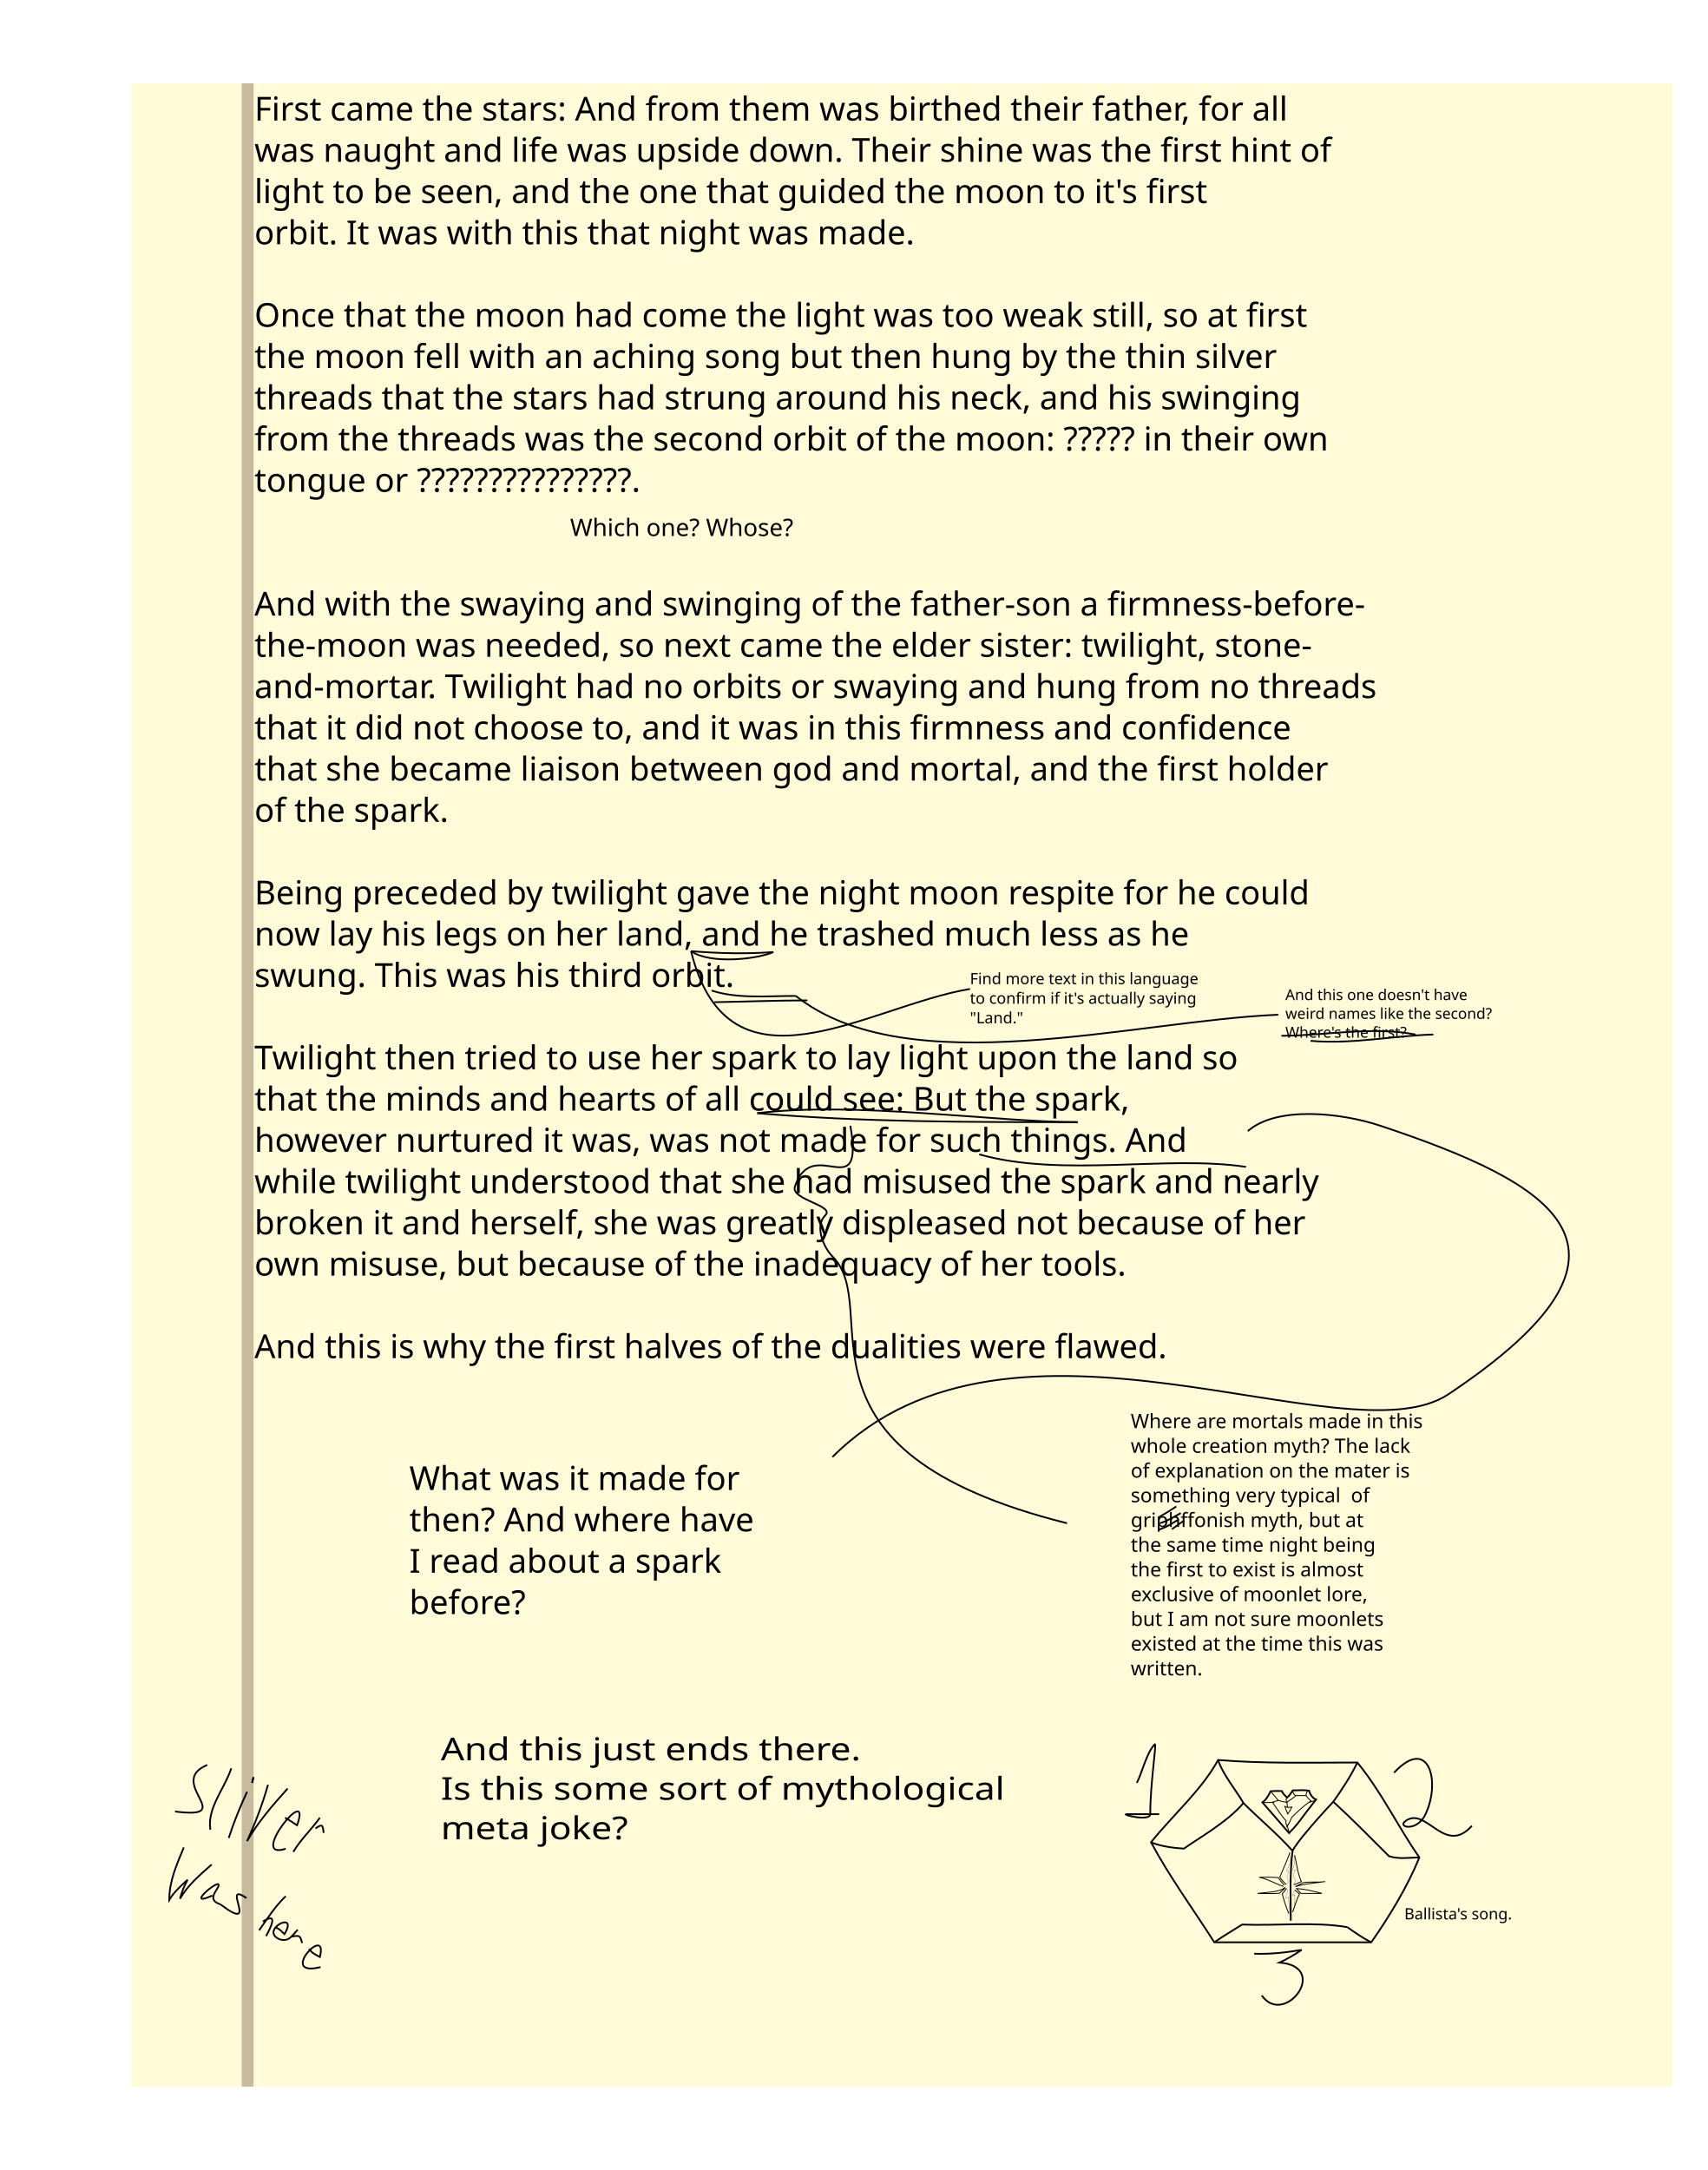
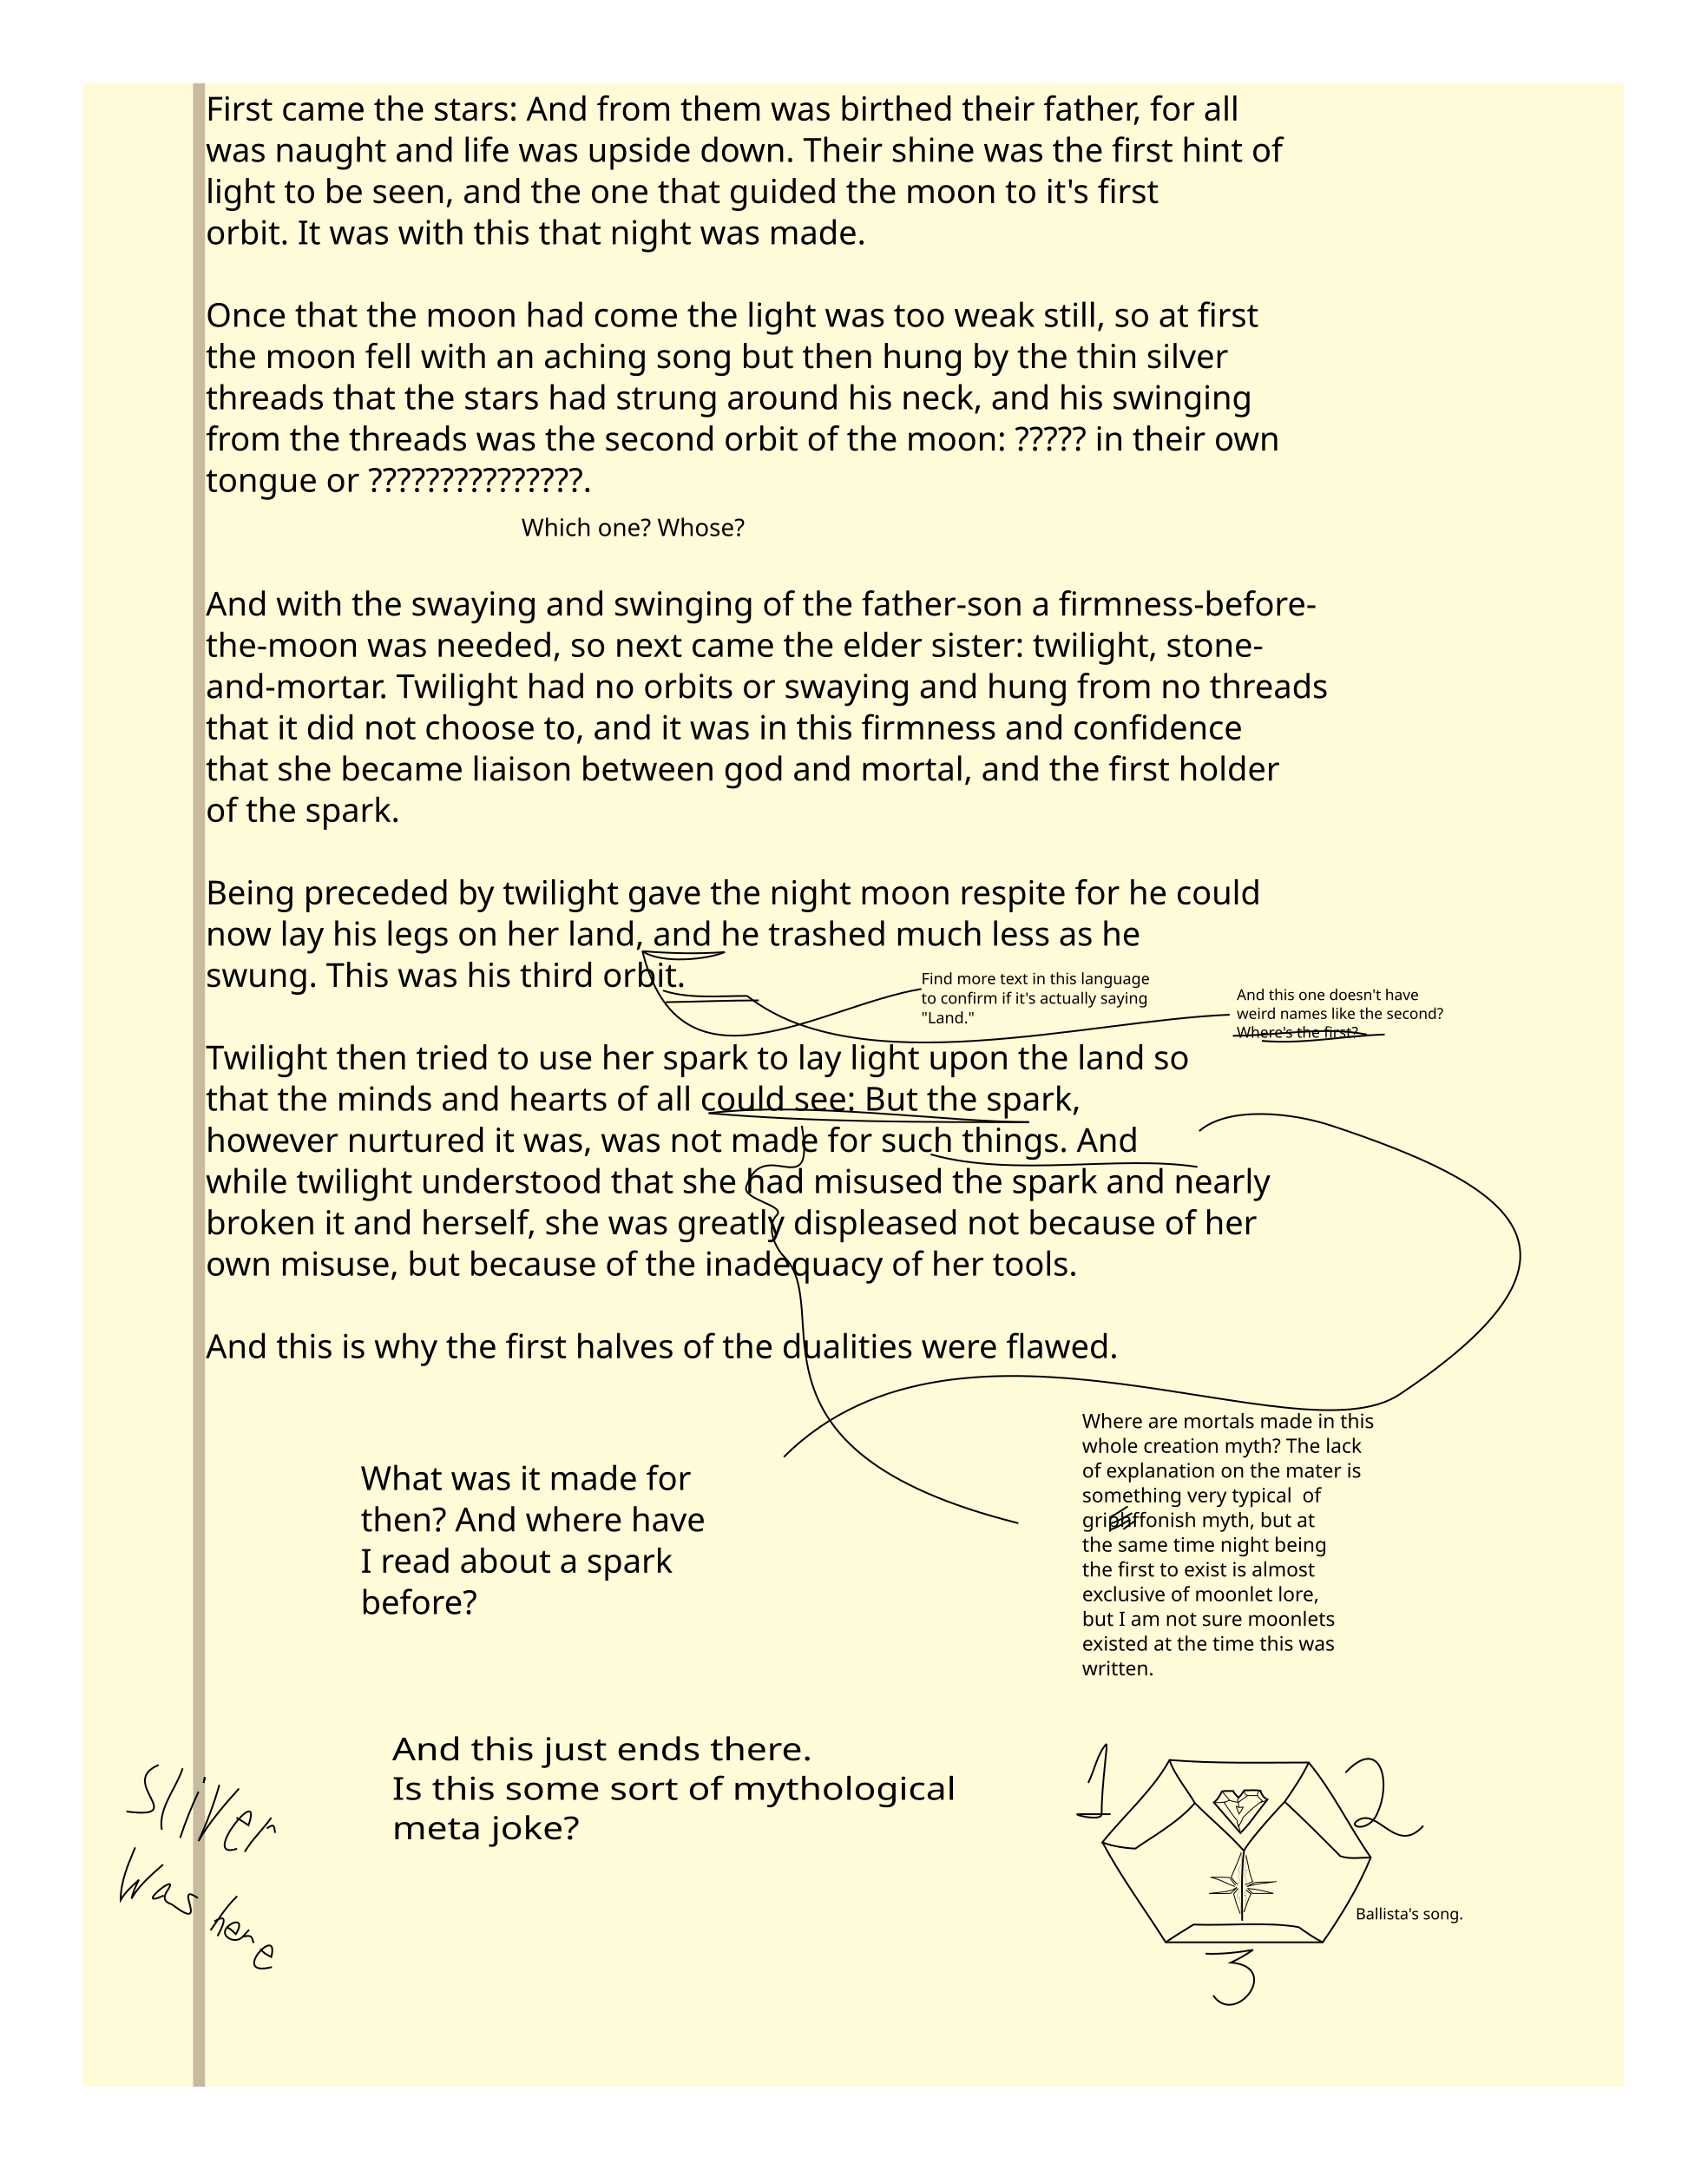
<svg xmlns="http://www.w3.org/2000/svg" xmlns:ns1="http://www.openswatchbook.org/uri/2009/osb" version="1.1" id="svg2" xml:space="preserve" width="61.485pc" viewBox="0 0 983.76 1250.139" height="78.134pc">
  <defs id="defs6">
    <linearGradient id="linearGradient4710" ns1:paint="gradient">
      <stop style="stop-color:#000000;stop-opacity:1;" offset="0" id="stop4706" />
      <stop style="stop-color:#000000;stop-opacity:0;" offset="1" id="stop4708" />
    </linearGradient>
  </defs>
-   <g id="g10" transform="matrix(1.333333,0,0,-1.333333,-472.9062,1287.513)" style="display:inline">
+   <g id="g10" transform="matrix(1.333333,0,0,-1.333333,-500.9062,1287.513)" style="display:inline">
    <path d="M 1077.5,64.031 H 411.68 V 929.633 H 1077.5 Z" style="fill:#fffbd9;fill-opacity:1;fill-rule:nonzero;stroke:none;stroke-width:1.007" id="path64" />
    <g id="g86" transform="matrix(1.027008,0,0,1,374.7882,701.9302)" />
    <g id="g90" transform="matrix(1.027008,0,0,1,374.7882,670.1162)" />
    <g id="g94" transform="matrix(1.027008,0,0,1,374.7882,638.3022)" />
    <g id="g98" transform="matrix(1.027008,0,0,1,374.7882,606.4883)" />
    <g id="g102" transform="matrix(1.027008,0,0,1,374.7882,574.6743)" />
    <g id="g106" transform="matrix(1.027008,0,0,1,374.7882,542.8604)" />
    <g id="g110" transform="matrix(1.027008,0,0,1,374.7882,511.0464)" />
    <g id="g114" transform="matrix(1.027008,0,0,1,374.7882,479.2324)" />
    <g id="g118" transform="matrix(1.027008,0,0,1,374.7882,447.418)" />
    <g id="g122" transform="matrix(1.027008,0,0,1,374.7882,415.6035)" />
    <g id="g126" transform="matrix(1.027008,0,0,1,374.7882,383.7891)" />
    <g id="g130" transform="matrix(1.027008,0,0,1,374.7882,351.9746)" />
    <g id="g134" transform="matrix(1.027008,0,0,1,374.7882,320.1602)" />
    <g id="g138" transform="matrix(1.027008,0,0,1,374.7882,288.3457)" />
    <g id="g142" transform="matrix(1.027008,0,0,1,374.7882,256.5312)" />
    <g id="g146" transform="matrix(1.027008,0,0,1,374.7882,224.7168)" />
    <g id="g150" transform="matrix(1.027008,0,0,1,374.7882,192.9023)" />
    <g id="g154" transform="matrix(1.027008,0,0,1,374.7882,161.0879)" />
    <g id="g158" transform="matrix(1.027008,0,0,1,374.7882,129.2734)" />
    <g id="g166" transform="matrix(1.027008,0,0,1,461.6927,929.6348)" style="stroke:#310b00;stroke-opacity:0.273">
      <path d="M 0,0 V -865.604" style="fill:none;stroke:#310b00;stroke-width:5;stroke-linecap:butt;stroke-linejoin:miter;stroke-miterlimit:10;stroke-dasharray:none;stroke-opacity:0.273" id="path168" />
    </g>
  </g>
-   <g id="layer2" style="display:none" transform="translate(3.09379,23.51311)">
+   <g id="layer2" style="display:none" transform="translate(-24.90621,23.51314)">
    <g id="g162" transform="matrix(1.333333,0,0,-1.333333,24.28226,1155.075)" style="fill:#1b7cff;fill-opacity:1;stroke:#5e5c00;stroke-opacity:0.273">
      <g id="g229" style="fill:#1b7cff;fill-opacity:1;stroke:#5e5c00;stroke-opacity:0.273">
        <g transform="translate(1.8801525e-6,763.541)" id="g66" style="fill:#1b7cff;fill-opacity:1;stroke:#5e5c00;stroke-opacity:0.273">
          <path id="path68" style="fill:#1b7cff;fill-opacity:1;stroke:#5e5c00;stroke-width:3;stroke-linecap:butt;stroke-linejoin:miter;stroke-miterlimit:10;stroke-dasharray:none;stroke-opacity:0.273" d="M 0,0 H 656.048" />
        </g>
        <g transform="translate(1.8801525e-6,731.727)" id="g70" style="fill:#1b7cff;fill-opacity:1;stroke:#5e5c00;stroke-opacity:0.273">
          <path id="path72" style="fill:#1b7cff;fill-opacity:1;stroke:#5e5c00;stroke-width:3;stroke-linecap:butt;stroke-linejoin:miter;stroke-miterlimit:10;stroke-dasharray:none;stroke-opacity:0.273" d="M 0,0 H 656.048" />
        </g>
        <g transform="translate(1.8801525e-6,699.9131)" id="g74" style="fill:#1b7cff;fill-opacity:1;stroke:#5e5c00;stroke-opacity:0.273">
          <path id="path76" style="fill:#1b7cff;fill-opacity:1;stroke:#5e5c00;stroke-width:3;stroke-linecap:butt;stroke-linejoin:miter;stroke-miterlimit:10;stroke-dasharray:none;stroke-opacity:0.273" d="M 0,0 H 656.048" />
        </g>
        <g transform="translate(1.8801525e-6,668.0991)" id="g78" style="fill:#1b7cff;fill-opacity:1;stroke:#5e5c00;stroke-opacity:0.273">
          <path id="path80" style="fill:#1b7cff;fill-opacity:1;stroke:#5e5c00;stroke-width:3;stroke-linecap:butt;stroke-linejoin:miter;stroke-miterlimit:10;stroke-dasharray:none;stroke-opacity:0.273" d="M 0,0 H 656.048" />
        </g>
        <g transform="translate(1.8801525e-6,636.2851)" id="g82" style="fill:#1b7cff;fill-opacity:1;stroke:#5e5c00;stroke-opacity:0.273">
          <path id="path84" style="fill:#1b7cff;fill-opacity:1;stroke:#5e5c00;stroke-width:3;stroke-linecap:butt;stroke-linejoin:miter;stroke-miterlimit:10;stroke-dasharray:none;stroke-opacity:0.273" d="M 0,0 H 656.048" />
        </g>
        <path id="path88" style="fill:#1b7cff;fill-opacity:1;stroke:#5e5c00;stroke-width:3;stroke-linecap:butt;stroke-linejoin:miter;stroke-miterlimit:10;stroke-dasharray:none;stroke-opacity:0.273" d="M 0,0 H 656.048" transform="translate(1.8801525e-6,604.4712)" />
        <path id="path92" style="fill:#1b7cff;fill-opacity:1;stroke:#5e5c00;stroke-width:3;stroke-linecap:butt;stroke-linejoin:miter;stroke-miterlimit:10;stroke-dasharray:none;stroke-opacity:0.273" d="M 0,0 H 656.048" transform="translate(1.8801525e-6,572.6572)" />
        <path id="path96" style="fill:#1b7cff;fill-opacity:1;stroke:#5e5c00;stroke-width:3;stroke-linecap:butt;stroke-linejoin:miter;stroke-miterlimit:10;stroke-dasharray:none;stroke-opacity:0.273" d="M 0,0 H 656.048" transform="translate(1.8801525e-6,540.8432)" />
        <path id="path100" style="fill:#1b7cff;fill-opacity:1;stroke:#5e5c00;stroke-width:3;stroke-linecap:butt;stroke-linejoin:miter;stroke-miterlimit:10;stroke-dasharray:none;stroke-opacity:0.273" d="M 0,0 H 656.048" transform="translate(1.8801525e-6,509.0293)" />
        <path id="path104" style="fill:#1b7cff;fill-opacity:1;stroke:#5e5c00;stroke-width:3;stroke-linecap:butt;stroke-linejoin:miter;stroke-miterlimit:10;stroke-dasharray:none;stroke-opacity:0.273" d="M 0,0 H 656.048" transform="translate(1.8801525e-6,477.2153)" />
        <path id="path108" style="fill:#1b7cff;fill-opacity:1;stroke:#5e5c00;stroke-width:3;stroke-linecap:butt;stroke-linejoin:miter;stroke-miterlimit:10;stroke-dasharray:none;stroke-opacity:0.273" d="M 0,0 H 656.048" transform="translate(1.8801525e-6,445.4014)" />
        <path id="path112" style="fill:#1b7cff;fill-opacity:1;stroke:#5e5c00;stroke-width:3;stroke-linecap:butt;stroke-linejoin:miter;stroke-miterlimit:10;stroke-dasharray:none;stroke-opacity:0.273" d="M 0,0 H 656.048" transform="translate(1.8801525e-6,413.5874)" />
        <path id="path116" style="fill:#1b7cff;fill-opacity:1;stroke:#5e5c00;stroke-width:3;stroke-linecap:butt;stroke-linejoin:miter;stroke-miterlimit:10;stroke-dasharray:none;stroke-opacity:0.273" d="M 0,0 H 656.048" transform="translate(1.8801525e-6,381.7734)" />
        <path id="path120" style="fill:#1b7cff;fill-opacity:1;stroke:#5e5c00;stroke-width:3;stroke-linecap:butt;stroke-linejoin:miter;stroke-miterlimit:10;stroke-dasharray:none;stroke-opacity:0.273" d="M 0,0 H 656.048" transform="translate(1.8801525e-6,349.959)" />
        <path id="path124" style="fill:#1b7cff;fill-opacity:1;stroke:#5e5c00;stroke-width:3;stroke-linecap:butt;stroke-linejoin:miter;stroke-miterlimit:10;stroke-dasharray:none;stroke-opacity:0.273" d="M 0,0 H 656.048" transform="translate(1.8801525e-6,318.1445)" />
        <path id="path128" style="fill:#1b7cff;fill-opacity:1;stroke:#5e5c00;stroke-width:3;stroke-linecap:butt;stroke-linejoin:miter;stroke-miterlimit:10;stroke-dasharray:none;stroke-opacity:0.273" d="M 0,0 H 656.048" transform="translate(1.8801525e-6,286.3301)" />
        <path id="path132" style="fill:#1b7cff;fill-opacity:1;stroke:#5e5c00;stroke-width:3;stroke-linecap:butt;stroke-linejoin:miter;stroke-miterlimit:10;stroke-dasharray:none;stroke-opacity:0.273" d="M 0,0 H 656.048" transform="translate(1.8801525e-6,254.5156)" />
        <path id="path136" style="fill:#1b7cff;fill-opacity:1;stroke:#5e5c00;stroke-width:3;stroke-linecap:butt;stroke-linejoin:miter;stroke-miterlimit:10;stroke-dasharray:none;stroke-opacity:0.273" d="M 0,0 H 656.048" transform="translate(1.8801525e-6,222.7012)" />
        <path id="path140" style="fill:#1b7cff;fill-opacity:1;stroke:#5e5c00;stroke-width:3;stroke-linecap:butt;stroke-linejoin:miter;stroke-miterlimit:10;stroke-dasharray:none;stroke-opacity:0.273" d="M 0,0 H 656.048" transform="translate(1.8801525e-6,190.8867)" />
        <path id="path144" style="fill:#1b7cff;fill-opacity:1;stroke:#5e5c00;stroke-width:3;stroke-linecap:butt;stroke-linejoin:miter;stroke-miterlimit:10;stroke-dasharray:none;stroke-opacity:0.273" d="M 0,0 H 656.048" transform="translate(1.8801525e-6,159.0722)" />
        <path id="path148" style="fill:#1b7cff;fill-opacity:1;stroke:#5e5c00;stroke-width:3;stroke-linecap:butt;stroke-linejoin:miter;stroke-miterlimit:10;stroke-dasharray:none;stroke-opacity:0.273" d="M 0,0 H 656.048" transform="translate(1.8801525e-6,127.2578)" />
        <path id="path152" style="fill:#1b7cff;fill-opacity:1;stroke:#5e5c00;stroke-width:3;stroke-linecap:butt;stroke-linejoin:miter;stroke-miterlimit:10;stroke-dasharray:none;stroke-opacity:0.273" d="M 0,0 H 656.048" transform="translate(1.8801525e-6,95.44333)" />
        <path id="path156" style="fill:#1b7cff;fill-opacity:1;stroke:#5e5c00;stroke-width:3;stroke-linecap:butt;stroke-linejoin:miter;stroke-miterlimit:10;stroke-dasharray:none;stroke-opacity:0.273" d="M 0,0 H 656.048" transform="translate(1.8801525e-6,63.62893)" />
        <path id="path160" style="fill:#1b7cff;fill-opacity:1;stroke:#5e5c00;stroke-width:3;stroke-linecap:butt;stroke-linejoin:miter;stroke-miterlimit:10;stroke-dasharray:none;stroke-opacity:0.273" d="M 0,0 H 656.048" transform="translate(1.8801525e-6,31.81438)" />
        <path id="path164" style="fill:#1b7cff;fill-opacity:1;stroke:#5e5c00;stroke-width:3;stroke-linecap:butt;stroke-linejoin:miter;stroke-miterlimit:10;stroke-dasharray:none;stroke-opacity:0.273" d="M 0,0 H 656.048" />
      </g>
    </g>
  </g>
-   <g id="layer1" style="display:inline" transform="translate(3.09379,23.51311)">
+   <g id="layer1" style="display:inline" transform="translate(-24.90621,23.51314)">
    <text xml:space="preserve" style="font-style:normal;font-variant:normal;font-weight:normal;font-stretch:normal;font-size:19.013px;line-height:1.25;font-family:'attack of the cucumbers';-inkscape-font-specification:'attack of the cucumbers';letter-spacing:0px;word-spacing:0px;fill:#000000;fill-opacity:1;stroke:none;stroke-width:0.475" x="143.508" y="45.917" id="text4619">
      <tspan x="143.508" y="45.917" id="tspan4645" style="stroke-width:0.475">First came the stars: And from them was birthed their father, for all</tspan>
      <tspan x="143.508" y="69.683" id="tspan4751" style="stroke-width:0.475">was naught and life was upside down. Their shine was the first hint of</tspan>
      <tspan x="143.508" y="93.449" id="tspan4753" style="stroke-width:0.475">light to be seen, and the one that guided the moon to it's first</tspan>
      <tspan x="143.508" y="117.215" id="tspan4755" style="stroke-width:0.475">orbit. It was with this that night was made.</tspan>
      <tspan x="143.508" y="140.981" id="tspan4757" style="stroke-width:0.475" />
      <tspan x="143.508" y="164.747" id="tspan4759" style="stroke-width:0.475">Once that the moon had come the light was too weak still, so at first</tspan>
      <tspan x="143.508" y="188.513" id="tspan4761" style="stroke-width:0.475">the moon fell with an aching song but then hung by the thin silver</tspan>
      <tspan x="143.508" y="212.279" id="tspan4763" style="stroke-width:0.475">threads that the stars had strung around his neck, and his swinging</tspan>
      <tspan x="143.508" y="236.045" id="tspan4765" style="stroke-width:0.475">from the threads was the second orbit of the moon: ????? in their own</tspan>
      <tspan x="143.508" y="259.811" id="tspan4767" style="stroke-width:0.475">tongue or ???????????????.</tspan>
      <tspan x="143.508" y="283.577" id="tspan4769" style="stroke-width:0.475" />
      <tspan x="143.508" y="307.342" id="tspan4771" style="stroke-width:0.475" />
      <tspan x="143.508" y="331.108" id="tspan4773" style="stroke-width:0.475">And with the swaying and swinging of the father-son a firmness-before-</tspan>
      <tspan x="143.508" y="354.874" id="tspan4775" style="stroke-width:0.475">the-moon was needed, so next came the elder sister: twilight, stone-</tspan>
      <tspan x="143.508" y="378.64" id="tspan4777" style="stroke-width:0.475">and-mortar. Twilight had no orbits or swaying and hung from no threads</tspan>
      <tspan x="143.508" y="402.406" id="tspan4779" style="stroke-width:0.475">that it did not choose to, and it was in this firmness and confidence</tspan>
      <tspan x="143.508" y="426.172" id="tspan4781" style="stroke-width:0.475">that she became liaison between god and mortal, and the first holder</tspan>
      <tspan x="143.508" y="449.938" id="tspan4783" style="stroke-width:0.475">of the spark.</tspan>
      <tspan x="143.508" y="473.704" id="tspan4785" style="stroke-width:0.475" />
      <tspan x="143.508" y="497.47" id="tspan4787" style="stroke-width:0.475">Being preceded by twilight gave the night moon respite for he could</tspan>
      <tspan x="143.508" y="521.236" id="tspan4789" style="stroke-width:0.475">now lay his legs on her land, and he trashed much less as he</tspan>
      <tspan x="143.508" y="545.002" id="tspan4791" style="stroke-width:0.475">swung. This was his third orbit.</tspan>
      <tspan x="143.508" y="568.768" id="tspan4793" style="stroke-width:0.475" />
      <tspan x="143.508" y="592.534" id="tspan4795" style="stroke-width:0.475">Twilight then tried to use her spark to lay light upon the land so</tspan>
      <tspan x="143.508" y="616.3" id="tspan4797" style="stroke-width:0.475">that the minds and hearts of all could see: But the spark,</tspan>
      <tspan x="143.508" y="640.066" id="tspan4799" style="stroke-width:0.475">however nurtured it was, was not made for such things. And</tspan>
      <tspan x="143.508" y="663.832" id="tspan4801" style="stroke-width:0.475">while twilight understood that she had misused the spark and nearly</tspan>
      <tspan x="143.508" y="687.598" id="tspan4803" style="stroke-width:0.475">broken it and herself, she was greatly displeased not because of her</tspan>
      <tspan x="143.508" y="711.363" id="tspan4805" style="stroke-width:0.475">own misuse, but because of the inadequacy of her tools.</tspan>
      <tspan x="143.508" y="735.129" id="tspan4807" style="stroke-width:0.475" />
      <tspan x="143.508" y="758.895" id="tspan4809" style="stroke-width:0.475">And this is why the first halves of the dualities were flawed.</tspan>
    </text>
    <text xml:space="preserve" style="font-style:normal;font-variant:normal;font-weight:normal;font-stretch:normal;font-size:13.868px;line-height:1.25;font-family:'attack of the cucumbers';-inkscape-font-specification:'attack of the cucumbers';letter-spacing:0px;word-spacing:0px;fill:#000000;fill-opacity:1;stroke:none;stroke-width:0.347" x="325.381" y="285.303" id="text4820">
      <tspan id="tspan4818" x="325.381" y="285.303" style="stroke-width:0.347">Which one? Whose? </tspan>
    </text>
    <text xml:space="preserve" style="font-style:normal;font-variant:normal;font-weight:normal;font-stretch:normal;font-size:9.014px;line-height:1.25;font-family:'attack of the cucumbers';-inkscape-font-specification:'attack of the cucumbers';letter-spacing:0px;word-spacing:0px;fill:#000000;fill-opacity:1;stroke:none;stroke-width:0.225" x="555.757" y="543.47" id="text4845">
      <tspan id="tspan4843" x="555.757" y="543.47" style="stroke-width:0.225">Find more text in this language</tspan>
      <tspan x="555.757" y="554.738" id="tspan4847" style="stroke-width:0.225">to confirm if it's actually saying</tspan>
      <tspan x="555.757" y="566.006" id="tspan4849" style="stroke-width:0.225">"Land." </tspan>
    </text>
    <text xml:space="preserve" style="font-style:normal;font-variant:normal;font-weight:normal;font-stretch:normal;font-size:11.395px;line-height:1.25;font-family:'attack of the cucumbers';-inkscape-font-specification:'attack of the cucumbers';letter-spacing:0px;word-spacing:0px;fill:#000000;fill-opacity:1;stroke:none;stroke-width:0.285" x="648.417" y="799.222" id="text4865">
      <tspan id="tspan4863" x="648.417" y="799.222" style="stroke-width:0.285">Where are mortals made in this</tspan>
      <tspan x="648.417" y="813.466" id="tspan4867" style="stroke-width:0.285">whole creation myth? The lack</tspan>
      <tspan x="648.417" y="827.709" id="tspan4869" style="stroke-width:0.285">of explanation on the mater is</tspan>
      <tspan x="648.417" y="841.952" id="tspan4871" style="stroke-width:0.285">something very typical  of</tspan>
      <tspan x="648.417" y="856.195" style="stroke-width:0.285" id="tspan4810">griphffonish myth, but at</tspan>
      <tspan x="648.417" y="870.439" id="tspan4875" style="stroke-width:0.285">the same time night being</tspan>
      <tspan x="648.417" y="884.682" id="tspan4877" style="stroke-width:0.285">the first to exist is almost</tspan>
      <tspan x="648.417" y="898.925" id="tspan4879" style="stroke-width:0.285">exclusive of moonlet lore,</tspan>
      <tspan x="648.417" y="913.168" id="tspan4881" style="stroke-width:0.285">but I am not sure moonlets</tspan>
      <tspan x="648.417" y="927.412" id="tspan4883" style="stroke-width:0.285">existed at the time this was</tspan>
      <tspan x="648.417" y="941.655" id="tspan4885" style="stroke-width:0.285">written.</tspan>
    </text>
    <text xml:space="preserve" style="font-style:normal;font-variant:normal;font-weight:normal;font-stretch:normal;font-size:19.055px;line-height:1.25;font-family:'attack of the cucumbers';-inkscape-font-specification:'attack of the cucumbers';letter-spacing:0px;word-spacing:0px;fill:#000000;fill-opacity:1;stroke:none;stroke-width:0.476" x="232.742" y="834.889" id="text4889">
      <tspan id="tspan4887" x="232.742" y="834.889" style="stroke-width:0.476">What was it made for</tspan>
      <tspan x="232.742" y="858.707" id="tspan4891" style="stroke-width:0.476">then? And where have</tspan>
      <tspan x="232.742" y="882.526" id="tspan4893" style="stroke-width:0.476">I read about a spark</tspan>
      <tspan x="232.742" y="906.344" id="tspan4895" style="stroke-width:0.476">before?</tspan>
    </text>
    <text xml:space="preserve" style="font-style:normal;font-variant:normal;font-weight:normal;font-stretch:normal;font-size:9.001px;line-height:1.25;font-family:'attack of the cucumbers';-inkscape-font-specification:'attack of the cucumbers';letter-spacing:0px;word-spacing:0px;fill:#000000;fill-opacity:1;stroke:none;stroke-width:0.225" x="806.029" y="1082.243" id="text4760">
      <tspan id="tspan4758" x="806.029" y="1082.243" style="stroke-width:0.225">Ballista's song.</tspan>
    </text>
    <text xml:space="preserve" style="font-style:normal;font-variant:normal;font-weight:normal;font-stretch:normal;font-size:19.66px;line-height:1.25;font-family:'attack of the cucumbers';-inkscape-font-specification:'attack of the cucumbers';letter-spacing:0px;word-spacing:0px;display:inline;fill:#000000;fill-opacity:1;stroke:none;stroke-width:0.492" x="232.094" y="1070.821" id="text4913" transform="scale(1.080975,0.9250904)">
      <tspan id="tspan4911" x="232.094" y="1070.821" style="stroke-width:0.492">And this just ends there. </tspan>
      <tspan x="232.094" y="1095.396" id="tspan4915" style="stroke-width:0.492">Is this some sort of mythological</tspan>
      <tspan x="232.094" y="1119.971" id="tspan4917" style="stroke-width:0.492">meta joke?</tspan>
    </text>
    <path style="display:inline;fill:none;stroke:#000000;stroke-width:1px;stroke-linecap:butt;stroke-linejoin:miter;stroke-opacity:1" d="m 664.809,1021.636 c -6.189,0 -12.378,0 -18.567,0 -4.47,0 13.41,4.47 13.41,0 0,-18.282 3.931,-41.582 2.579,-40.229 -4.7,4.7 -7.42,16.87 -10.315,22.177" id="path4735" />
    <path style="display:inline;fill:none;stroke:#000000;stroke-width:1px;stroke-linecap:butt;stroke-linejoin:miter;stroke-opacity:1" d="m 800.139,997.708 c 20.468,-21.797 27.044,6.086 17.87,24.434 -5.274,10.548 -18.021,6.64 -9.847,2.553 11.332,-5.666 21.648,20.521 36.834,3.647" id="path4739" />
    <path style="display:inline;fill:none;stroke:#000000;stroke-width:1px;stroke-linecap:butt;stroke-linejoin:miter;stroke-opacity:1" d="m 719.542,1102.011 c 9.431,0.404 18.849,-0.771 27.352,-2.188 -4.036,2.766 -8.422,5.32 -12.764,7.294 29.625,2.442 2.742,37.469 -10.211,18.964" id="path4741" />
    <g id="g4896" transform="translate(62.69325,-1.031511)">
      <path id="path4769" d="m 35.071,1021.121 c 37.044,4.853 -5.683,-16.715 18.567,-26.819" style="fill:none;stroke:#000000;stroke-width:1px;stroke-linecap:butt;stroke-linejoin:miter;stroke-opacity:1" />
      <path id="path4771" d="M 67.468,996.25 C 63.789,1007.762 53.355,1019.153 55.434,1031.625" style="fill:none;stroke:#000000;stroke-width:1px;stroke-linecap:butt;stroke-linejoin:miter;stroke-opacity:1" />
      <path id="path4773" d="m 66.01,1036.366 c 2.946,-9.214 6.588,-17.981 10.576,-26.623" style="fill:none;stroke:#000000;stroke-width:1px;stroke-linecap:butt;stroke-linejoin:miter;stroke-opacity:1" />
      <path id="path4775" d="m 80.233,1001.355 -0.729,3.282" style="fill:none;stroke:#000000;stroke-width:1px;stroke-linecap:butt;stroke-linejoin:miter;stroke-opacity:1" />
      <path id="path4777" d="m 79.503,1004.638 0.729,-3.282" style="fill:none;stroke:#000000;stroke-width:1px;stroke-linecap:butt;stroke-linejoin:miter;stroke-opacity:1" />
      <path id="path4781" d="m 88.621,1005.732 c -3.061,10.944 -7.38,22.218 -12.035,32.458 6.107,-10.75 14.821,-20.803 23.34,-30.27" style="fill:none;stroke:#000000;stroke-width:1px;stroke-linecap:butt;stroke-linejoin:miter;stroke-opacity:1" />
      <path id="path4783" d="m 98.467,1024.696 c 2.46,1.458 4.744,2.847 6.929,4.376 9.094,-26.218 -29.064,20.993 -6.564,13.494" style="fill:none;stroke:#000000;stroke-width:1px;stroke-linecap:butt;stroke-linejoin:miter;stroke-opacity:1" />
      <path id="path4785" d="m 103.209,1044.389 c 4.208,-7.188 10.808,-13.252 15.317,-19.694" style="fill:none;stroke:#000000;stroke-width:1px;stroke-linecap:butt;stroke-linejoin:miter;stroke-opacity:1" />
      <path id="path4787" d="m 115.973,1030.896 c 4.577,-3.332 4.132,-1.1 4.741,2.553" style="fill:none;stroke:#000000;stroke-width:1px;stroke-linecap:butt;stroke-linejoin:miter;stroke-opacity:1" />
      <path id="path4789" d="m 40.116,1041.836 c -4.052,9.726 -8.388,19.385 -8.388,30.27 2.662,-4.52 6.565,-8.024 10.576,-11.67 -1.984,3.675 -3.427,7.144 -4.376,10.941 4.521,-7.88 11.456,-13.668 18.235,-19.694" style="fill:none;stroke:#000000;stroke-width:1px;stroke-linecap:butt;stroke-linejoin:miter;stroke-opacity:1" />
      <path id="path4791" d="m 61.269,1074.659 c -4.853,-1.609 -5.165,-4.105 -2.553,-8.023 8.273,-12.409 -20.81,11.382 -2.188,2.918" style="fill:none;stroke:#000000;stroke-width:1px;stroke-linecap:butt;stroke-linejoin:miter;stroke-opacity:1" />
      <path id="path4793" d="m 61.269,1074.659 c 23.266,17.638 -0.298,-14.322 14.952,-3.647" style="fill:none;stroke:#000000;stroke-width:1px;stroke-linecap:butt;stroke-linejoin:miter;stroke-opacity:1" />
      <path id="path4795" d="m 98.832,1069.918 c -6.062,5.769 -10.724,13.132 -15.317,19.694" style="fill:none;stroke:#000000;stroke-width:1px;stroke-linecap:butt;stroke-linejoin:miter;stroke-opacity:1" />
      <path id="path4797" d="m 85.703,1084.506 c 9.271,-5.856 4.346,3.764 1.823,8.388" style="fill:none;stroke:#000000;stroke-width:1px;stroke-linecap:butt;stroke-linejoin:miter;stroke-opacity:1" />
      <path id="path4799" d="m 93.362,1088.153 c 2.054,0.564 3.423,2.475 4.741,3.647 8.597,-14.365 -14.665,-2.422 -2.918,2.918" style="fill:none;stroke:#000000;stroke-width:1px;stroke-linecap:butt;stroke-linejoin:miter;stroke-opacity:1" />
      <path id="path4801" d="m 95.185,1094.717 c 5.661,1.696 7.034,-1.928 10.576,-5.47" style="fill:none;stroke:#000000;stroke-width:1px;stroke-linecap:butt;stroke-linejoin:miter;stroke-opacity:1" />
      <path id="path4805" d="m 102.114,1093.258 c 5.533,-1.27 5.063,0.236 6.2,3.647" style="fill:none;stroke:#000000;stroke-width:1px;stroke-linecap:butt;stroke-linejoin:miter;stroke-opacity:1" />
      <path id="path4807" d="m 112.326,1100.188 c 1.593,2.693 3.883,3.477 6.2,4.741 5.045,-19.982 -24.845,12.137 0.365,5.835" style="fill:none;stroke:#000000;stroke-width:1px;stroke-linecap:butt;stroke-linejoin:miter;stroke-opacity:1" />
    </g>
  </g>
-   <g id="layer3" style="display:inline" transform="translate(3.09379,23.51311)">
+   <g id="layer3" style="display:inline" transform="translate(-24.90621,23.51314)">
    <path style="fill:none;stroke:#000000;stroke-width:1px;stroke-linecap:butt;stroke-linejoin:miter;stroke-opacity:1" d="m 395.069,524.448 c 15.497,1.288 32.09,1.697 47.45,0.516" id="path4829" />
    <path style="fill:none;stroke:#000000;stroke-width:1px;stroke-linecap:butt;stroke-linejoin:miter;stroke-opacity:1" d="m 395.069,524.448 c 11.268,7.829 38.606,4.535 47.45,0.516" id="path4831" />
    <path style="fill:none;stroke:#000000;stroke-width:1px;stroke-linecap:butt;stroke-linejoin:miter;stroke-opacity:1" d="m 406.931,547.141 c 14.916,4.886 32.377,3.095 48.481,3.095" id="path4833" />
    <path style="fill:none;stroke:#000000;stroke-width:1px;stroke-linecap:butt;stroke-linejoin:miter;stroke-opacity:1" d="m 408.479,553.846 c 17.776,-0.287 35.931,-1.032 53.639,-1.032" id="path4835" />
    <path style="fill:none;stroke:#000000;stroke-width:1px;stroke-linecap:butt;stroke-linejoin:miter;stroke-opacity:1" d="m 395.069,524.448 c 21.791,88.168 101.906,31.572 160.725,21.769" id="path4841" />
    <path style="fill:none;stroke:#000000;stroke-width:1px;stroke-linecap:butt;stroke-linejoin:miter;stroke-opacity:1" d="M 733.405,561.067 C 650.173,564.516 519.983,601.213 455.412,550.236" id="path4853" />
    <text xml:space="preserve" style="font-style:normal;font-variant:normal;font-weight:normal;font-stretch:normal;font-size:8.652px;line-height:1.25;font-family:'attack of the cucumbers';-inkscape-font-specification:'attack of the cucumbers';letter-spacing:0px;word-spacing:0px;fill:#000000;fill-opacity:1;stroke:none;stroke-width:0.216" x="737.495" y="552.638" id="text4857">
      <tspan id="tspan4855" x="737.495" y="552.638" style="stroke-width:0.216">And this one doesn't have</tspan>
      <tspan x="737.495" y="563.453" id="tspan4861" style="stroke-width:0.216">weird names like the second?</tspan>
      <tspan x="737.495" y="574.268" id="tspan4859" style="stroke-width:0.216">Where's the first?</tspan>
    </text>
    <path style="fill:none;stroke:#000000;stroke-width:1px;stroke-linecap:butt;stroke-linejoin:miter;stroke-opacity:1" d="m 433.235,617.8 c 60.888,5.192 122.059,5.158 184.641,5.158" id="path4897" />
    <path style="fill:none;stroke:#000000;stroke-width:1px;stroke-linecap:butt;stroke-linejoin:miter;stroke-opacity:1" d="m 433.235,617.8 c 56.452,-6.922 137.606,5.158 184.641,5.158" id="path4901" />
    <path style="fill:none;stroke:#000000;stroke-width:1px;stroke-linecap:butt;stroke-linejoin:miter;stroke-opacity:1" d="m 561.142,641.524 c 47.615,13.5 108.616,0.285 153.695,7.221" id="path4905" />
    <path style="fill:none;stroke:#000000;stroke-width:1px;stroke-linecap:butt;stroke-linejoin:miter;stroke-opacity:1" d="m 715.869,628.115 c 16.934,-14.715 54.044,-10.524 76.332,-3.095 99.894,33.298 165.31,70.652 39.197,154.727 -58.896,39.264 -251.444,-67.293 -354.84,36.103" id="path4907" />
    <path style="fill:none;stroke:#000000;stroke-width:1px;stroke-linecap:butt;stroke-linejoin:miter;stroke-opacity:1" d="m 486.873,625.02 c 8.172,47.131 -21.751,4.393 -31.977,35.071 -2.538,7.615 23.212,10.828 17.536,16.504 -6.319,6.319 -0.961,18.638 4.126,23.725 30.364,30.364 -32.71,111.736 135.128,153.695" id="path4909" />
    <path style="fill:none;stroke:#000000;stroke-width:1px;stroke-linecap:butt;stroke-linejoin:miter;stroke-opacity:1" d="m 822.75,572.475 c -24.207,0.715 -46.172,5.695 -70.751,3.647" id="path4725" />
    <path style="fill:none;stroke:#000000;stroke-width:1px;stroke-linecap:butt;stroke-linejoin:miter;stroke-opacity:1" d="m 812.539,572.475 c -25.364,-4.871 -52.592,0.729 -77.315,0.729" id="path4729" />
  </g>
-   <g id="layer4" transform="translate(3.09379,23.51311)">
+   <g id="layer4" transform="translate(-24.90621,23.51314)">
    <path style="fill:none;stroke:#000000;stroke-width:1px;stroke-linecap:butt;stroke-linejoin:miter;stroke-opacity:1" d="m 660.097,1037.825 c 12.151,-15.223 29.193,-30.059 38.658,-47.41 25.984,2.178 53.373,1.459 80.233,1.459 14.271,17.439 23.165,36.74 35.74,54.704 -6.865,16.768 -17.141,33.761 -27.717,48.869 -30.148,0 -60.296,0 -90.444,0 -12.542,-19.709 -25.645,-37.421 -36.469,-57.622 z" id="path4924" />
    <path style="fill:none;stroke:#000000;stroke-width:1px;stroke-linecap:butt;stroke-linejoin:miter;stroke-opacity:1" d="m 698.754,990.415 c 2.386,7.921 11.413,18.979 14.588,24.799 -9.292,11.1 -26.851,20.854 -34.281,26.258 -8.365,-0.44 -15.244,-1.995 -18.964,-3.647" id="path4926" />
    <path style="fill:none;stroke:#000000;stroke-width:1px;stroke-linecap:butt;stroke-linejoin:miter;stroke-opacity:1" d="m 778.987,991.873 c -3.966,8.242 -9.01,15.684 -13.858,22.611 11.143,10.233 21.57,20.84 32.093,31.364 5.946,1.878 11.806,0.729 17.505,0.729" id="path4928" />
    <path style="fill:none;stroke:#000000;stroke-width:1px;stroke-linecap:butt;stroke-linejoin:miter;stroke-opacity:1" d="m 696.566,1095.447 c 7.018,-4.83 9.515,-6.055 16.047,-10.211 20.043,0.764 41.493,-1.716 60.539,1.459" id="path4930" />
    <path style="fill:none;stroke:#000000;stroke-width:1px;stroke-linecap:butt;stroke-linejoin:miter;stroke-opacity:1" d="m 787.01,1095.447 c -4.909,-2.398 -9.382,-5.62 -13.858,-8.753" id="path4932" />
    <path style="fill:none;stroke:#000000;stroke-width:1px;stroke-linecap:butt;stroke-linejoin:miter;stroke-opacity:1" d="m 713.342,1015.214 c 8.839,8.911 19.621,17.789 28.315,27.569" id="path4934" />
    <path style="fill:none;stroke:#000000;stroke-width:1px;stroke-linecap:butt;stroke-linejoin:miter;stroke-opacity:1" d="m 765.129,1014.484 c -9.924,10.485 -21.472,23.888 -23.472,28.298" id="path4936" />
    <path style="fill:none;stroke:#000000;stroke-width:1px;stroke-linecap:butt;stroke-linejoin:miter;stroke-opacity:1" d="m 741.657,1042.782 c -1.694,13.095 -1.032,26.821 -1.032,40.229" id="path4940" />
    <path style="fill:none;stroke:#000000;stroke-width:1px;stroke-linecap:butt;stroke-linejoin:miter;stroke-opacity:1" d="m 739.965,1032.901 c -5.274,-6.016 -10.392,-12.101 -15.682,-18.052 2.288,-1.567 3.509,-4.123 4.741,-6.382 2.097,-0.304 4.256,-0.182 6.382,-0.182 0.673,1.542 2.008,2.737 3.1,3.829 1.479,-1.228 2.254,-2.725 3.282,-4.194 3.673,0.061 5.918,-0.396 9.391,0.182 0.356,1.829 2.108,4.484 4.012,5.106 -9.09,11.353 -9.885,13.754 -15.682,19.329" id="path4956" />
    <path style="fill:none;stroke:#000000;stroke-width:0.5px;stroke-linecap:butt;stroke-linejoin:miter;stroke-opacity:1" d="m 739.509,1032.537 c -0.019,-2.175 -0.984,-3.988 -1.823,-5.835" id="path4966" />
    <path style="fill:none;stroke:#000000;stroke-width:0.5px;stroke-linecap:butt;stroke-linejoin:miter;stroke-opacity:1" d="m 741.059,1023.602 c -0.13,0.842 -1.317,3.183 -2.279,4.559" id="path4968" />
    <path style="fill:none;stroke:#000000;stroke-width:0.5px;stroke-linecap:butt;stroke-linejoin:miter;stroke-opacity:1" d="m 738.05,1025.699 c -0.105,0.34 -0.243,0.669 -0.365,1.003" id="path4972" />
    <g style="stroke-width:0.5px" id="g4997">
      <path id="path4958" d="m 729.024,1008.467 c 1.367,1.693 2.948,3.359 4.285,5.197" style="fill:none;stroke:#000000;stroke-width:0.5px;stroke-linecap:butt;stroke-linejoin:miter;stroke-opacity:1" />
      <path id="path4960" d="m 738.05,1025.699 c -2.878,-3.238 -5.352,-7.105 -7.841,-10.667 0.981,-0.624 1.965,-0.927 3.1,-1.368 1.692,0.6 3.388,0.899 5.106,1.185 1.624,-1.484 3.699,-2.423 5.197,-3.92" style="fill:none;stroke:#000000;stroke-width:0.5px;stroke-linecap:butt;stroke-linejoin:miter;stroke-opacity:1" />
      <path id="path4962" d="m 738.506,1012.114 c -1.051,1.606 -0.272,2.302 -0.091,2.735" style="fill:none;stroke:#000000;stroke-width:0.5px;stroke-linecap:butt;stroke-linejoin:miter;stroke-opacity:1" />
      <path id="path4964" d="m 741.788,1007.92 c 10e-4,2.307 1.527,2.874 1.823,3.009 1.945,-10e-5 3.89,0 5.835,0 0.635,1.105 1.759,2.151 2.826,3.1 -4.124,2.65 -7.75,6.109 -11.214,9.573" style="fill:none;stroke:#000000;stroke-width:0.5px;stroke-linecap:butt;stroke-linejoin:miter;stroke-opacity:1" />
      <path id="path4974" d="m 724.283,1014.849 c 2.174,0.272 4.609,0.083 6.747,-0.274" style="fill:none;stroke:#000000;stroke-width:0.5px;stroke-linecap:butt;stroke-linejoin:miter;stroke-opacity:1" />
      <path id="path4976" d="m 755.191,1013.208 c -1.198,1.124 -2.703,1.046 -4.012,1.641" style="fill:none;stroke:#000000;stroke-width:0.5px;stroke-linecap:butt;stroke-linejoin:miter;stroke-opacity:1" />
      <path id="path4978" d="m 751.179,1008.102 c -1.697,0.394 -1.732,1.934 -1.732,2.826" style="fill:none;stroke:#000000;stroke-width:0.5px;stroke-linecap:butt;stroke-linejoin:miter;stroke-opacity:1" />
      <path id="path4980" d="m 739.271,1027.568 c -0.635,0.328 -0.794,0.912 -1.032,1.483" style="fill:none;stroke:#000000;stroke-width:0.5px;stroke-linecap:butt;stroke-linejoin:miter;stroke-opacity:1" />
    </g>
    <path style="fill:none;stroke:#000000;stroke-width:0.5px;stroke-linecap:butt;stroke-linejoin:miter;stroke-opacity:1" d="m 738.415,1014.849 c 0.036,0.939 0.194,1.846 0.341,2.726 -0.62,0.143 -1.024,-0.213 -1.547,-0.451 0.402,1.491 1.089,2.975 1.676,4.384 0.947,-1.314 1.747,-2.592 2.385,-3.997 -0.86,0.1 -1.7,0.187 -2.514,0.322" id="path4986" />
    <path style="fill:none;stroke:#000000;stroke-width:0.5px;stroke-linecap:butt;stroke-linejoin:miter;stroke-opacity:1" d="m 740.109,1043.685 c -1.57,4.713 -3.887,9.586 -5.802,14.183 0.908,1.599 2.286,2.931 3.61,4.255" id="path4681" />
    <path style="fill:none;stroke:#000000;stroke-width:0.5px;stroke-linecap:butt;stroke-linejoin:miter;stroke-opacity:1" d="m 738.175,1064.315 c -0.737,1.22 -1.532,2.191 -2.45,3.223 0.986,3.861 2.202,7.658 3.739,11.347" id="path4683" />
    <path style="fill:none;stroke:#000000;stroke-width:0.5px;stroke-linecap:butt;stroke-linejoin:miter;stroke-opacity:1" d="m 742.946,1065.218 c 0.778,0.889 1.812,1.604 2.708,2.321 -1.64,3.431 -2.853,7.14 -3.997,10.573" id="path4689" />
    <path style="fill:none;stroke:#000000;stroke-width:0.5px;stroke-linecap:butt;stroke-linejoin:miter;stroke-opacity:1" d="m 742.301,1062.252 c 1.624,-0.342 2.914,-1.137 4.384,-1.805 -2.084,-4.669 -2.655,-10.363 -3.868,-15.215" id="path4693" />
    <path style="fill:none;stroke:#000000;stroke-width:1px;stroke-linecap:butt;stroke-linejoin:miter;stroke-opacity:1" d="m 664.655,857.666 c 4.299,-1.164 7.755,-3.799 11.488,-5.835" id="path4814" />
    <path style="fill:none;stroke:#000000;stroke-width:1px;stroke-linecap:butt;stroke-linejoin:miter;stroke-opacity:1" d="m 672.132,857.483 c 2.421,-1.639 4.609,-3.558 7.112,-4.923" id="path4816" />
    <path style="fill:none;stroke:#000000;stroke-width:1px;stroke-linecap:butt;stroke-linejoin:miter;stroke-opacity:1" d="m 665.202,854.019 c 4.229,-1.216 8.234,-3.762 12.035,-5.835" id="path4818" />
    <path style="fill:none;stroke:#000000;stroke-width:1px;stroke-linecap:butt;stroke-linejoin:miter;stroke-opacity:1" d="m 664.838,850.372 c 3.316,-1.809 6.786,-3.977 9.847,-6.017" id="path4820" />
    <path style="fill:none;stroke:#000000;stroke-width:0.1;stroke-linecap:butt;stroke-linejoin:miter;stroke-miterlimit:4;stroke-dasharray:none;stroke-opacity:1" d="m 739.465,1078.885 c 0.309,-3.212 0.12,-6.572 -0.322,-9.671 -0.281,0.407 -1.171,0.946 -1.289,1.032" id="path4822" />
    <path style="fill:none;stroke:#000000;stroke-width:0.1;stroke-linecap:butt;stroke-linejoin:miter;stroke-miterlimit:4;stroke-dasharray:none;stroke-opacity:1" d="m 737.853,1070.246 c -0.176,-1.242 0.053,-2.222 0.709,-3.159 0.703,-0.993 0.028,-1.859 -0.387,-2.772" id="path4824" />
    <path style="fill:none;stroke:#000000;stroke-width:0.1;stroke-linecap:butt;stroke-linejoin:miter;stroke-miterlimit:4;stroke-dasharray:none;stroke-opacity:1" d="m 737.917,1062.123 c 0.622,-0.518 1.246,-1.109 1.683,-1.733 -0.508,-0.921 -0.912,-1.915 -1.231,-2.872 0.403,-0.911 0.765,-1.875 1.003,-2.826 -0.489,0 -0.902,-0.5 -1.322,-0.729 1.313,-1.253 1.66,-3.366 2.416,-4.878 -0.273,-0.26 -0.197,-0.513 -0.274,-0.821" id="path4828" />
    <path style="fill:none;stroke:#000000;stroke-width:0.1;stroke-linecap:butt;stroke-linejoin:miter;stroke-miterlimit:4;stroke-dasharray:none;stroke-opacity:1" d="m 740.193,1048.264 c -0.079,-1.261 -0.046,-2.808 -0.046,-3.921" id="path4830" />
    <path style="fill:none;stroke:#000000;stroke-width:0.1;stroke-linecap:butt;stroke-linejoin:miter;stroke-miterlimit:4;stroke-dasharray:none;stroke-opacity:1" d="m 742.817,1045.232 c -0.298,1.63 -0.163,3.366 -0.163,5.038 -0.37,1.132 -0.549,2.33 -0.912,3.419 0.551,0.084 1.108,0.044 1.641,0 -0.76,1.046 -1.02,2.483 -1.322,3.692 0.333,0.978 0.964,1.837 1.413,2.735 -0.347,0.743 -0.946,1.415 -1.174,2.135" id="path4834" />
    <path style="fill:none;stroke:#000000;stroke-width:0.1;stroke-linecap:butt;stroke-linejoin:miter;stroke-miterlimit:4;stroke-dasharray:none;stroke-opacity:1" d="m 742.946,1065.218 c -0.448,1.153 -1.235,2.298 -1.34,3.561 0.45,-0.382 0.913,-0.639 1.413,-0.866" id="path4836" />
    <path style="fill:none;stroke:#000000;stroke-width:0.1;stroke-linecap:butt;stroke-linejoin:miter;stroke-miterlimit:4;stroke-dasharray:none;stroke-opacity:1" d="m 741.657,1078.112 c 1.611,-2.769 0.87,-8.23 1.362,-10.2" id="path4838" />
    <path style="fill:none;stroke:#000000;stroke-width:0.5;stroke-linecap:butt;stroke-linejoin:bevel;stroke-miterlimit:4;stroke-dasharray:none;stroke-opacity:1" d="m 736.821,1062.51 c -1.162,-1.201 -2.356,-2.803 -3.417,-4.319 -3.627,-0.338 -7.354,-0.193 -11.024,-0.193 4.832,0.879 9.473,3.759 14.054,5.287" id="path4860" />
    <path style="fill:none;stroke:#000000;stroke-width:0.5;stroke-linecap:butt;stroke-linejoin:bevel;stroke-miterlimit:4;stroke-dasharray:none;stroke-opacity:1" d="m 737.402,1063.799 c -0.659,1.363 -2.352,2.272 -3.288,3.417 -4.145,0.255 -8.389,0.129 -12.572,0.129 4.854,-0.809 12.522,-0.579 15.859,-3.546 z" id="path4868" />
    <path style="fill:none;stroke:#000000;stroke-width:0.5;stroke-linecap:butt;stroke-linejoin:miter;stroke-miterlimit:4;stroke-dasharray:none;stroke-opacity:1" d="m 743.913,1064.509 c 0.82,0.98 1.81,1.811 2.579,2.772 4.04,-10e-5 8.08,0 12.12,0 -4.679,-1.17 -9.536,-2.539 -14.699,-2.772 z" id="path4872" />
    <path style="fill:none;stroke:#000000;stroke-width:0.5;stroke-linecap:butt;stroke-linejoin:miter;stroke-miterlimit:4;stroke-dasharray:none;stroke-opacity:1" d="m 743.268,1063.348 c 1.442,-0.776 2.884,-1.278 4.191,-2.192 4.2,-0.851 8.746,-0.01 12.958,-0.709 -5.732,0.902 -11.76,1.169 -16.955,2.901" id="path4876" />
  </g>
</svg>
